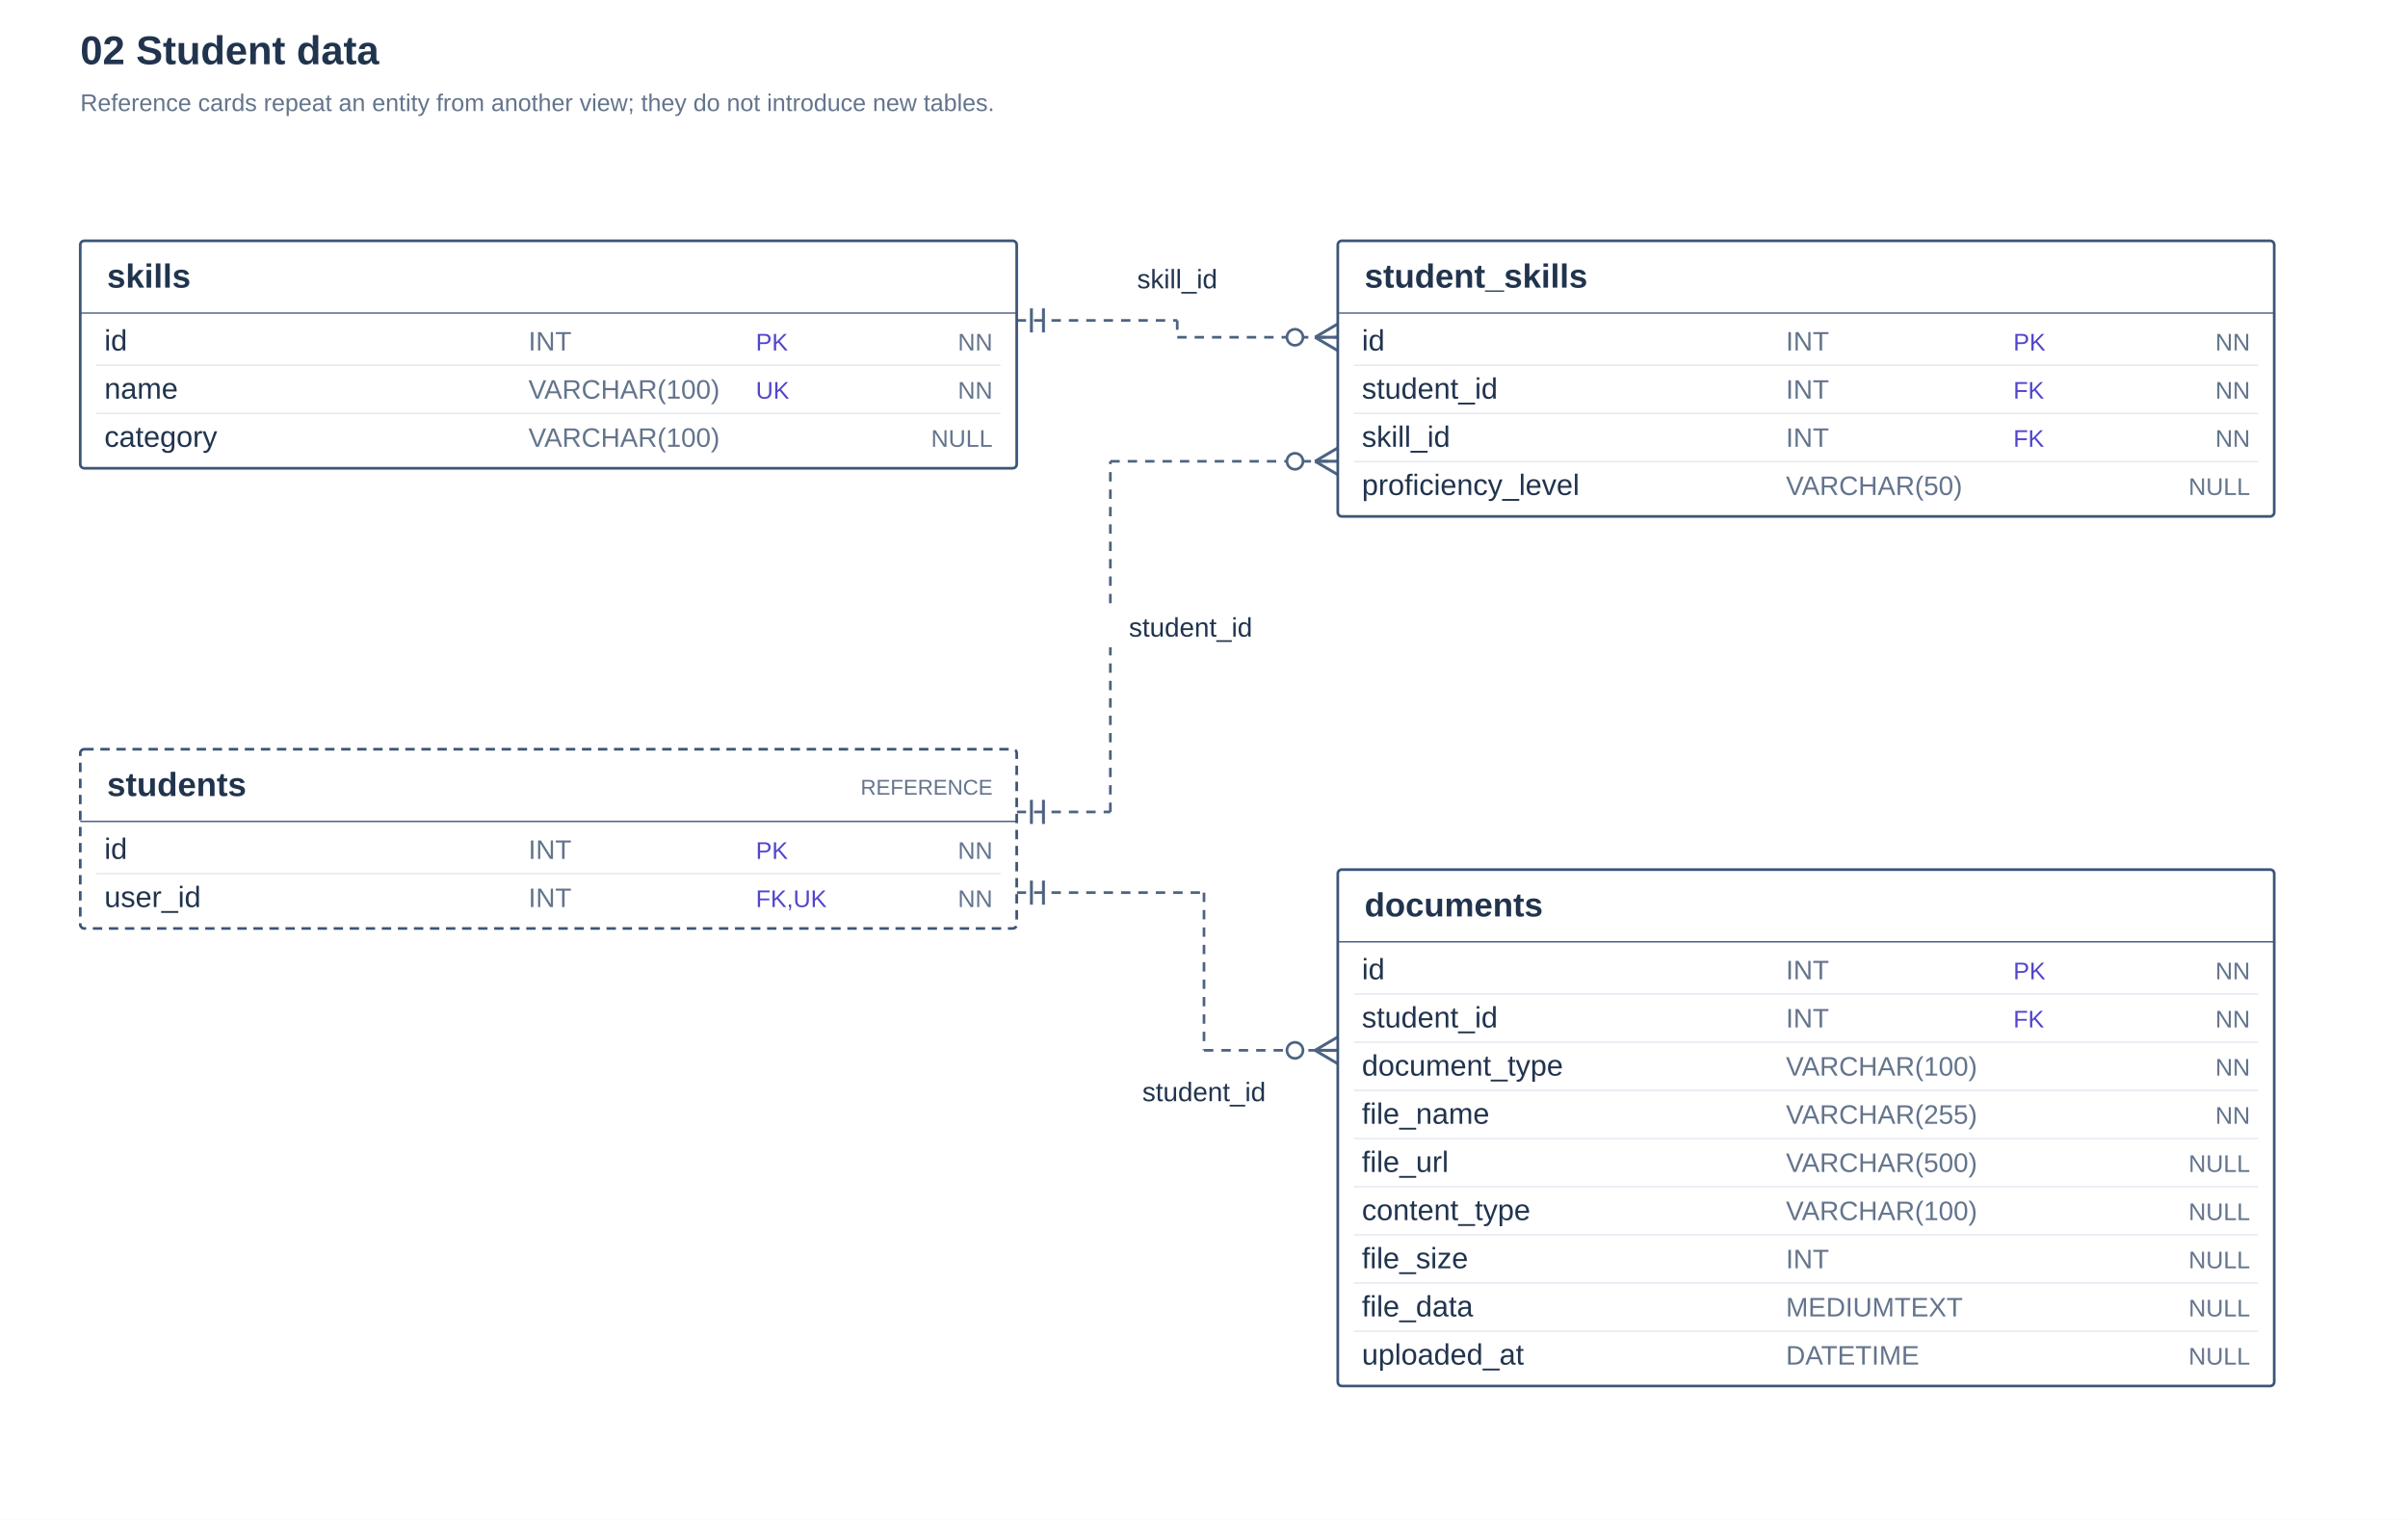
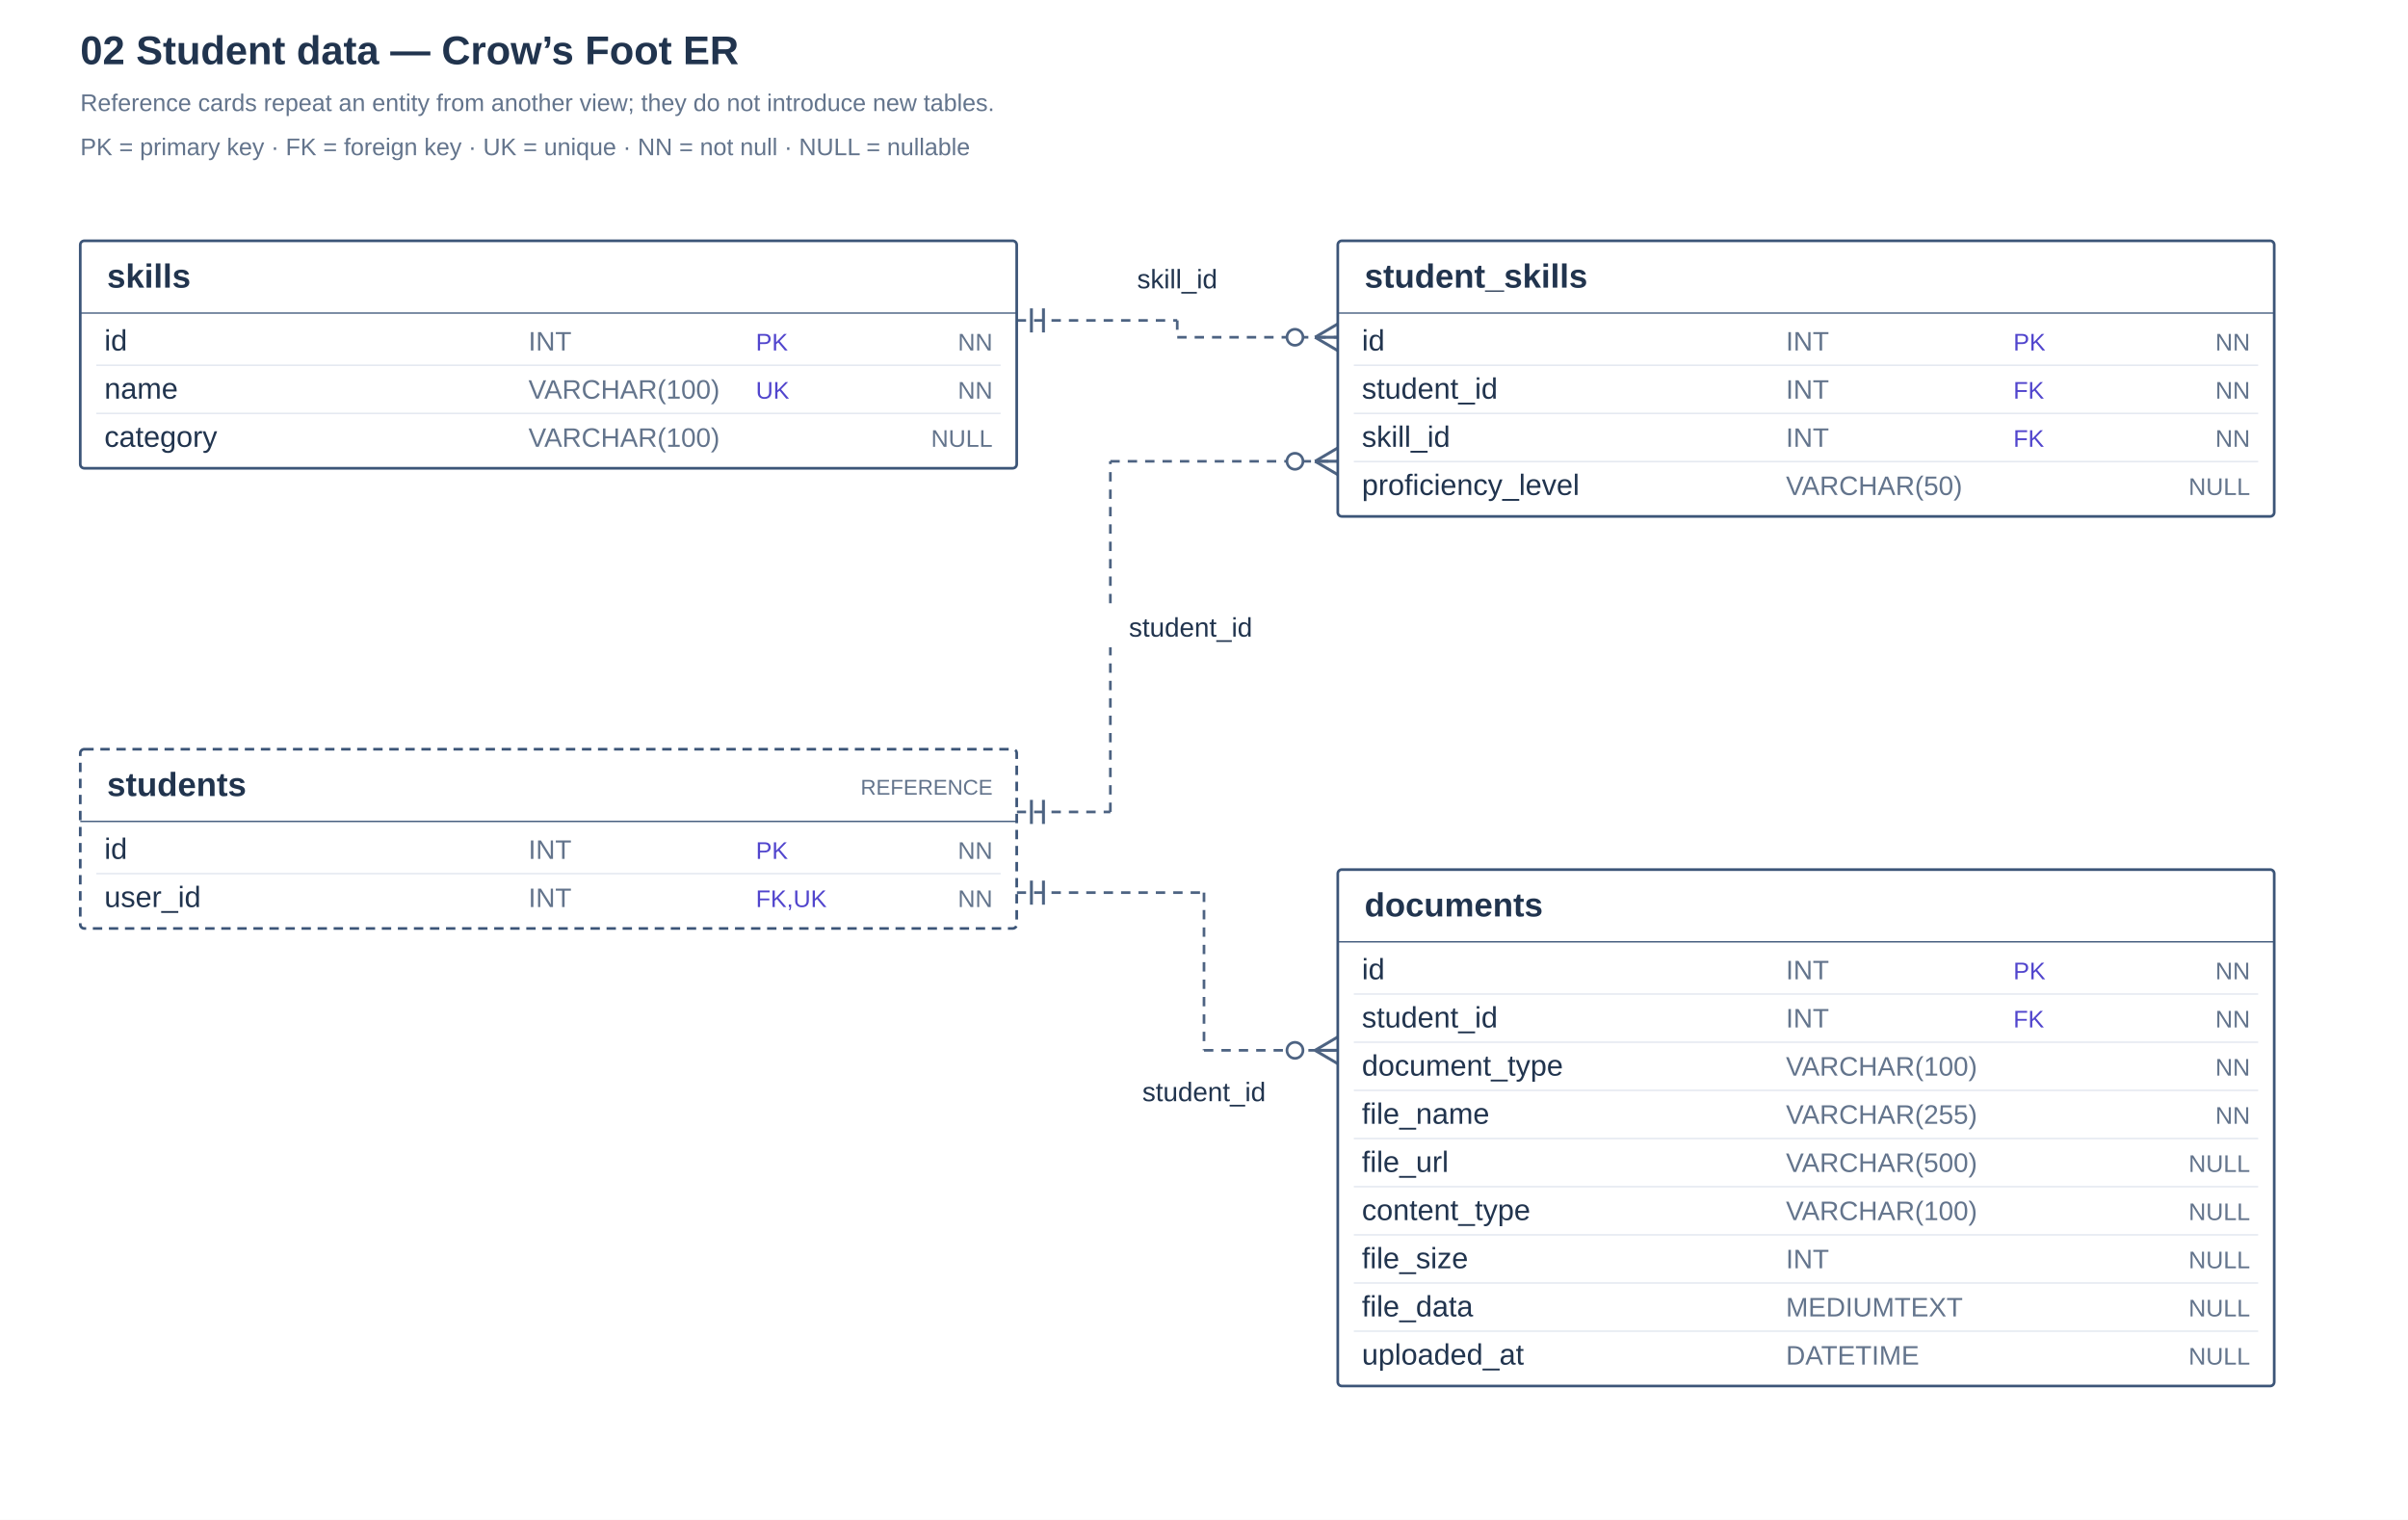
<svg xmlns="http://www.w3.org/2000/svg" width="1800" height="1136" viewBox="0 1399 1800 1136" role="img">
  <rect x="0" y="1399" width="100%" height="100%" fill="white" />
  <g font-family="Arial, sans-serif" stroke-linejoin="round">
    <g id="domain-1" transform="translate(0,1399)">
-       <text x="60" y="48" text-anchor="start" font-size="30" fill="#21344E" font-weight="bold">02  Student data</text>
+       <text x="60" y="48" text-anchor="start" font-size="30" fill="#21344E" font-weight="bold">02  Student data — Crow’s Foot ER</text>
      <text x="60" y="83" text-anchor="start" font-size="18" fill="#63748C" font-weight="normal">Reference cards repeat an entity from another view; they do not introduce new tables.</text>
+       <text x="60" y="116" text-anchor="start" font-size="18" fill="#63748C" font-weight="normal">PK = primary key · FK = foreign key · UK = unique · NN = not null · NULL = nullable</text>
      <g class="relation" data-key="student_skills.skill_id" data-parent="skills" data-child="student_skills" data-parent-end="1" data-child-end="0..*">
        <path d="M760 239.5 L880 239.5" fill="none" stroke="#4D6382" stroke-width="2" stroke-dasharray="7 6" />
        <path d="M880 239.5 L880 252.1" fill="none" stroke="#4D6382" stroke-width="2" stroke-dasharray="7 6" />
        <path d="M880 252.1 L1000 252.1" fill="none" stroke="#4D6382" stroke-width="2" stroke-dasharray="7 6" />
        <path d="M771.0 230.5 L771.0 248.5" fill="none" stroke="#4D6382" stroke-width="2.2" />
        <path d="M780.0 230.5 L780.0 248.5" fill="none" stroke="#4D6382" stroke-width="2.2" />
        <path d="M1000.0 262.1 L983.0 252.1" fill="none" stroke="#4D6382" stroke-width="2.2" />
        <path d="M1000.0 242.1 L983.0 252.1" fill="none" stroke="#4D6382" stroke-width="2.2" />
        <path d="M1000.0 252.1 L983.0 252.1" fill="none" stroke="#4D6382" stroke-width="2.2" />
        <circle cx="968.0" cy="252.1" r="6" fill="white" stroke="#4D6382" stroke-width="2" />
        <rect x="822.0" y="192.5" width="116" height="31" fill="white" />
        <text x="880" y="215.5" text-anchor="middle" font-size="20" fill="#21344E" font-weight="normal">skill_id</text>
      </g>
      <g class="relation" data-key="student_skills.student_id" data-parent="students" data-child="student_skills" data-parent-end="1" data-child-end="0..*">
        <path d="M760 606.9 L830 606.9" fill="none" stroke="#4D6382" stroke-width="2" stroke-dasharray="7 6" />
        <path d="M830 606.9 L830 344.8" fill="none" stroke="#4D6382" stroke-width="2" stroke-dasharray="7 6" />
        <path d="M830 344.8 L1000 344.8" fill="none" stroke="#4D6382" stroke-width="2" stroke-dasharray="7 6" />
        <path d="M771.0 597.9 L771.0 615.9" fill="none" stroke="#4D6382" stroke-width="2.2" />
        <path d="M780.0 597.9 L780.0 615.9" fill="none" stroke="#4D6382" stroke-width="2.2" />
        <path d="M1000.0 354.8 L983.0 344.8" fill="none" stroke="#4D6382" stroke-width="2.2" />
        <path d="M1000.0 334.8 L983.0 344.8" fill="none" stroke="#4D6382" stroke-width="2.2" />
        <path d="M1000.0 344.8 L983.0 344.8" fill="none" stroke="#4D6382" stroke-width="2.2" />
        <circle cx="968.0" cy="344.8" r="6" fill="white" stroke="#4D6382" stroke-width="2" />
        <rect x="820.0" y="452.85" width="140" height="31" fill="white" />
        <text x="890" y="475.85" text-anchor="middle" font-size="20" fill="#21344E" font-weight="normal">student_id</text>
      </g>
      <g class="relation" data-key="documents.student_id" data-parent="students" data-child="documents" data-parent-end="1" data-child-end="0..*">
        <path d="M760 667.2 L900 667.2" fill="none" stroke="#4D6382" stroke-width="2" stroke-dasharray="7 6" />
        <path d="M900 667.2 L900 785.1" fill="none" stroke="#4D6382" stroke-width="2" stroke-dasharray="7 6" />
        <path d="M900 785.1 L1000 785.1" fill="none" stroke="#4D6382" stroke-width="2" stroke-dasharray="7 6" />
        <path d="M771.0 658.2 L771.0 676.2" fill="none" stroke="#4D6382" stroke-width="2.2" />
        <path d="M780.0 658.2 L780.0 676.2" fill="none" stroke="#4D6382" stroke-width="2.2" />
        <path d="M1000.0 795.1 L983.0 785.1" fill="none" stroke="#4D6382" stroke-width="2.2" />
        <path d="M1000.0 775.1 L983.0 785.1" fill="none" stroke="#4D6382" stroke-width="2.2" />
        <path d="M1000.0 785.1 L983.0 785.1" fill="none" stroke="#4D6382" stroke-width="2.2" />
        <circle cx="968.0" cy="785.1" r="6" fill="white" stroke="#4D6382" stroke-width="2" />
        <rect x="830.0" y="800.1" width="140" height="31" fill="white" />
        <text x="900" y="823.1" text-anchor="middle" font-size="20" fill="#21344E" font-weight="normal">student_id</text>
      </g>
      <g id="render_er_full-entity-skills-main" class="entity" data-table="skills" data-complete="true">
        <rect x="60" y="180" width="700" height="170" rx="3" fill="white" stroke="#3C5578" stroke-width="2" />
        <path d="M60 234 H760" stroke="#3C5578" fill="none" />
        <text x="80" y="215" text-anchor="start" font-size="25" fill="#21344E" font-weight="bold">skills</text>
        <text x="78" y="262" text-anchor="start" font-size="22" fill="#21344E" font-weight="normal">id</text>
        <text x="395" y="262" text-anchor="start" font-size="20" fill="#63748C" font-weight="normal">INT</text>
        <text x="565" y="262" text-anchor="start" font-size="18" fill="#5145CD" font-weight="normal">PK</text>
        <text x="742" y="262" text-anchor="end" font-size="18" fill="#63748C" font-weight="normal">NN</text>
        <path d="M72 273 H748" stroke="#E1E6EF" fill="none" />
        <text x="78" y="298" text-anchor="start" font-size="22" fill="#21344E" font-weight="normal">name</text>
        <text x="395" y="298" text-anchor="start" font-size="20" fill="#63748C" font-weight="normal">VARCHAR(100)</text>
        <text x="565" y="298" text-anchor="start" font-size="18" fill="#5145CD" font-weight="normal">UK</text>
        <text x="742" y="298" text-anchor="end" font-size="18" fill="#63748C" font-weight="normal">NN</text>
        <path d="M72 309 H748" stroke="#E1E6EF" fill="none" />
        <text x="78" y="334" text-anchor="start" font-size="22" fill="#21344E" font-weight="normal">category</text>
        <text x="395" y="334" text-anchor="start" font-size="20" fill="#63748C" font-weight="normal">VARCHAR(100)</text>
        <text x="565" y="334" text-anchor="start" font-size="18" fill="#5145CD" font-weight="normal" />
        <text x="742" y="334" text-anchor="end" font-size="18" fill="#63748C" font-weight="normal">NULL</text>
      </g>
      <g id="render_er_full-entity-student_skills-main" class="entity" data-table="student_skills" data-complete="true">
        <rect x="1000" y="180" width="700" height="206" rx="3" fill="white" stroke="#3C5578" stroke-width="2" />
        <path d="M1000 234 H1700" stroke="#3C5578" fill="none" />
        <text x="1020" y="215" text-anchor="start" font-size="25" fill="#21344E" font-weight="bold">student_skills</text>
        <text x="1018" y="262" text-anchor="start" font-size="22" fill="#21344E" font-weight="normal">id</text>
        <text x="1335" y="262" text-anchor="start" font-size="20" fill="#63748C" font-weight="normal">INT</text>
        <text x="1505" y="262" text-anchor="start" font-size="18" fill="#5145CD" font-weight="normal">PK</text>
        <text x="1682" y="262" text-anchor="end" font-size="18" fill="#63748C" font-weight="normal">NN</text>
        <path d="M1012 273 H1688" stroke="#E1E6EF" fill="none" />
        <text x="1018" y="298" text-anchor="start" font-size="22" fill="#21344E" font-weight="normal">student_id</text>
        <text x="1335" y="298" text-anchor="start" font-size="20" fill="#63748C" font-weight="normal">INT</text>
        <text x="1505" y="298" text-anchor="start" font-size="18" fill="#5145CD" font-weight="normal">FK</text>
        <text x="1682" y="298" text-anchor="end" font-size="18" fill="#63748C" font-weight="normal">NN</text>
        <path d="M1012 309 H1688" stroke="#E1E6EF" fill="none" />
        <text x="1018" y="334" text-anchor="start" font-size="22" fill="#21344E" font-weight="normal">skill_id</text>
        <text x="1335" y="334" text-anchor="start" font-size="20" fill="#63748C" font-weight="normal">INT</text>
        <text x="1505" y="334" text-anchor="start" font-size="18" fill="#5145CD" font-weight="normal">FK</text>
        <text x="1682" y="334" text-anchor="end" font-size="18" fill="#63748C" font-weight="normal">NN</text>
        <path d="M1012 345 H1688" stroke="#E1E6EF" fill="none" />
        <text x="1018" y="370" text-anchor="start" font-size="22" fill="#21344E" font-weight="normal">proficiency_level</text>
        <text x="1335" y="370" text-anchor="start" font-size="20" fill="#63748C" font-weight="normal">VARCHAR(50)</text>
        <text x="1505" y="370" text-anchor="start" font-size="18" fill="#5145CD" font-weight="normal" />
        <text x="1682" y="370" text-anchor="end" font-size="18" fill="#63748C" font-weight="normal">NULL</text>
      </g>
      <g id="render_er_full-entity-documents-main" class="entity" data-table="documents" data-complete="true">
        <rect x="1000" y="650" width="700" height="386" rx="3" fill="white" stroke="#3C5578" stroke-width="2" />
        <path d="M1000 704 H1700" stroke="#3C5578" fill="none" />
        <text x="1020" y="685" text-anchor="start" font-size="25" fill="#21344E" font-weight="bold">documents</text>
        <text x="1018" y="732" text-anchor="start" font-size="22" fill="#21344E" font-weight="normal">id</text>
        <text x="1335" y="732" text-anchor="start" font-size="20" fill="#63748C" font-weight="normal">INT</text>
        <text x="1505" y="732" text-anchor="start" font-size="18" fill="#5145CD" font-weight="normal">PK</text>
        <text x="1682" y="732" text-anchor="end" font-size="18" fill="#63748C" font-weight="normal">NN</text>
        <path d="M1012 743 H1688" stroke="#E1E6EF" fill="none" />
        <text x="1018" y="768" text-anchor="start" font-size="22" fill="#21344E" font-weight="normal">student_id</text>
        <text x="1335" y="768" text-anchor="start" font-size="20" fill="#63748C" font-weight="normal">INT</text>
        <text x="1505" y="768" text-anchor="start" font-size="18" fill="#5145CD" font-weight="normal">FK</text>
        <text x="1682" y="768" text-anchor="end" font-size="18" fill="#63748C" font-weight="normal">NN</text>
        <path d="M1012 779 H1688" stroke="#E1E6EF" fill="none" />
        <text x="1018" y="804" text-anchor="start" font-size="22" fill="#21344E" font-weight="normal">document_type</text>
        <text x="1335" y="804" text-anchor="start" font-size="20" fill="#63748C" font-weight="normal">VARCHAR(100)</text>
        <text x="1505" y="804" text-anchor="start" font-size="18" fill="#5145CD" font-weight="normal" />
        <text x="1682" y="804" text-anchor="end" font-size="18" fill="#63748C" font-weight="normal">NN</text>
        <path d="M1012 815 H1688" stroke="#E1E6EF" fill="none" />
        <text x="1018" y="840" text-anchor="start" font-size="22" fill="#21344E" font-weight="normal">file_name</text>
        <text x="1335" y="840" text-anchor="start" font-size="20" fill="#63748C" font-weight="normal">VARCHAR(255)</text>
        <text x="1505" y="840" text-anchor="start" font-size="18" fill="#5145CD" font-weight="normal" />
        <text x="1682" y="840" text-anchor="end" font-size="18" fill="#63748C" font-weight="normal">NN</text>
        <path d="M1012 851 H1688" stroke="#E1E6EF" fill="none" />
        <text x="1018" y="876" text-anchor="start" font-size="22" fill="#21344E" font-weight="normal">file_url</text>
        <text x="1335" y="876" text-anchor="start" font-size="20" fill="#63748C" font-weight="normal">VARCHAR(500)</text>
        <text x="1505" y="876" text-anchor="start" font-size="18" fill="#5145CD" font-weight="normal" />
        <text x="1682" y="876" text-anchor="end" font-size="18" fill="#63748C" font-weight="normal">NULL</text>
        <path d="M1012 887 H1688" stroke="#E1E6EF" fill="none" />
        <text x="1018" y="912" text-anchor="start" font-size="22" fill="#21344E" font-weight="normal">content_type</text>
        <text x="1335" y="912" text-anchor="start" font-size="20" fill="#63748C" font-weight="normal">VARCHAR(100)</text>
        <text x="1505" y="912" text-anchor="start" font-size="18" fill="#5145CD" font-weight="normal" />
        <text x="1682" y="912" text-anchor="end" font-size="18" fill="#63748C" font-weight="normal">NULL</text>
        <path d="M1012 923 H1688" stroke="#E1E6EF" fill="none" />
        <text x="1018" y="948" text-anchor="start" font-size="22" fill="#21344E" font-weight="normal">file_size</text>
        <text x="1335" y="948" text-anchor="start" font-size="20" fill="#63748C" font-weight="normal">INT</text>
        <text x="1505" y="948" text-anchor="start" font-size="18" fill="#5145CD" font-weight="normal" />
        <text x="1682" y="948" text-anchor="end" font-size="18" fill="#63748C" font-weight="normal">NULL</text>
        <path d="M1012 959 H1688" stroke="#E1E6EF" fill="none" />
        <text x="1018" y="984" text-anchor="start" font-size="22" fill="#21344E" font-weight="normal">file_data</text>
        <text x="1335" y="984" text-anchor="start" font-size="20" fill="#63748C" font-weight="normal">MEDIUMTEXT</text>
        <text x="1505" y="984" text-anchor="start" font-size="18" fill="#5145CD" font-weight="normal" />
        <text x="1682" y="984" text-anchor="end" font-size="18" fill="#63748C" font-weight="normal">NULL</text>
        <path d="M1012 995 H1688" stroke="#E1E6EF" fill="none" />
        <text x="1018" y="1020" text-anchor="start" font-size="22" fill="#21344E" font-weight="normal">uploaded_at</text>
        <text x="1335" y="1020" text-anchor="start" font-size="20" fill="#63748C" font-weight="normal">DATETIME</text>
        <text x="1505" y="1020" text-anchor="start" font-size="18" fill="#5145CD" font-weight="normal" />
        <text x="1682" y="1020" text-anchor="end" font-size="18" fill="#63748C" font-weight="normal">NULL</text>
      </g>
      <g id="render_er_full-entity-students-ref1" class="entity" data-table="students" data-complete="false">
        <rect x="60" y="560" width="700" height="134" rx="3" fill="white" stroke="#3C5578" stroke-width="2" stroke-dasharray="7 5" />
        <path d="M60 614 H760" stroke="#3C5578" fill="none" />
        <text x="80" y="595" text-anchor="start" font-size="25" fill="#21344E" font-weight="bold">students</text>
        <text x="742" y="594" text-anchor="end" font-size="16" fill="#63748C" font-weight="normal">REFERENCE</text>
        <text x="78" y="642" text-anchor="start" font-size="22" fill="#21344E" font-weight="normal">id</text>
        <text x="395" y="642" text-anchor="start" font-size="20" fill="#63748C" font-weight="normal">INT</text>
        <text x="565" y="642" text-anchor="start" font-size="18" fill="#5145CD" font-weight="normal">PK</text>
        <text x="742" y="642" text-anchor="end" font-size="18" fill="#63748C" font-weight="normal">NN</text>
        <path d="M72 653 H748" stroke="#E1E6EF" fill="none" />
        <text x="78" y="678" text-anchor="start" font-size="22" fill="#21344E" font-weight="normal">user_id</text>
        <text x="395" y="678" text-anchor="start" font-size="20" fill="#63748C" font-weight="normal">INT</text>
        <text x="565" y="678" text-anchor="start" font-size="18" fill="#5145CD" font-weight="normal">FK,UK</text>
        <text x="742" y="678" text-anchor="end" font-size="18" fill="#63748C" font-weight="normal">NN</text>
      </g>
    </g>
  </g>
</svg>
